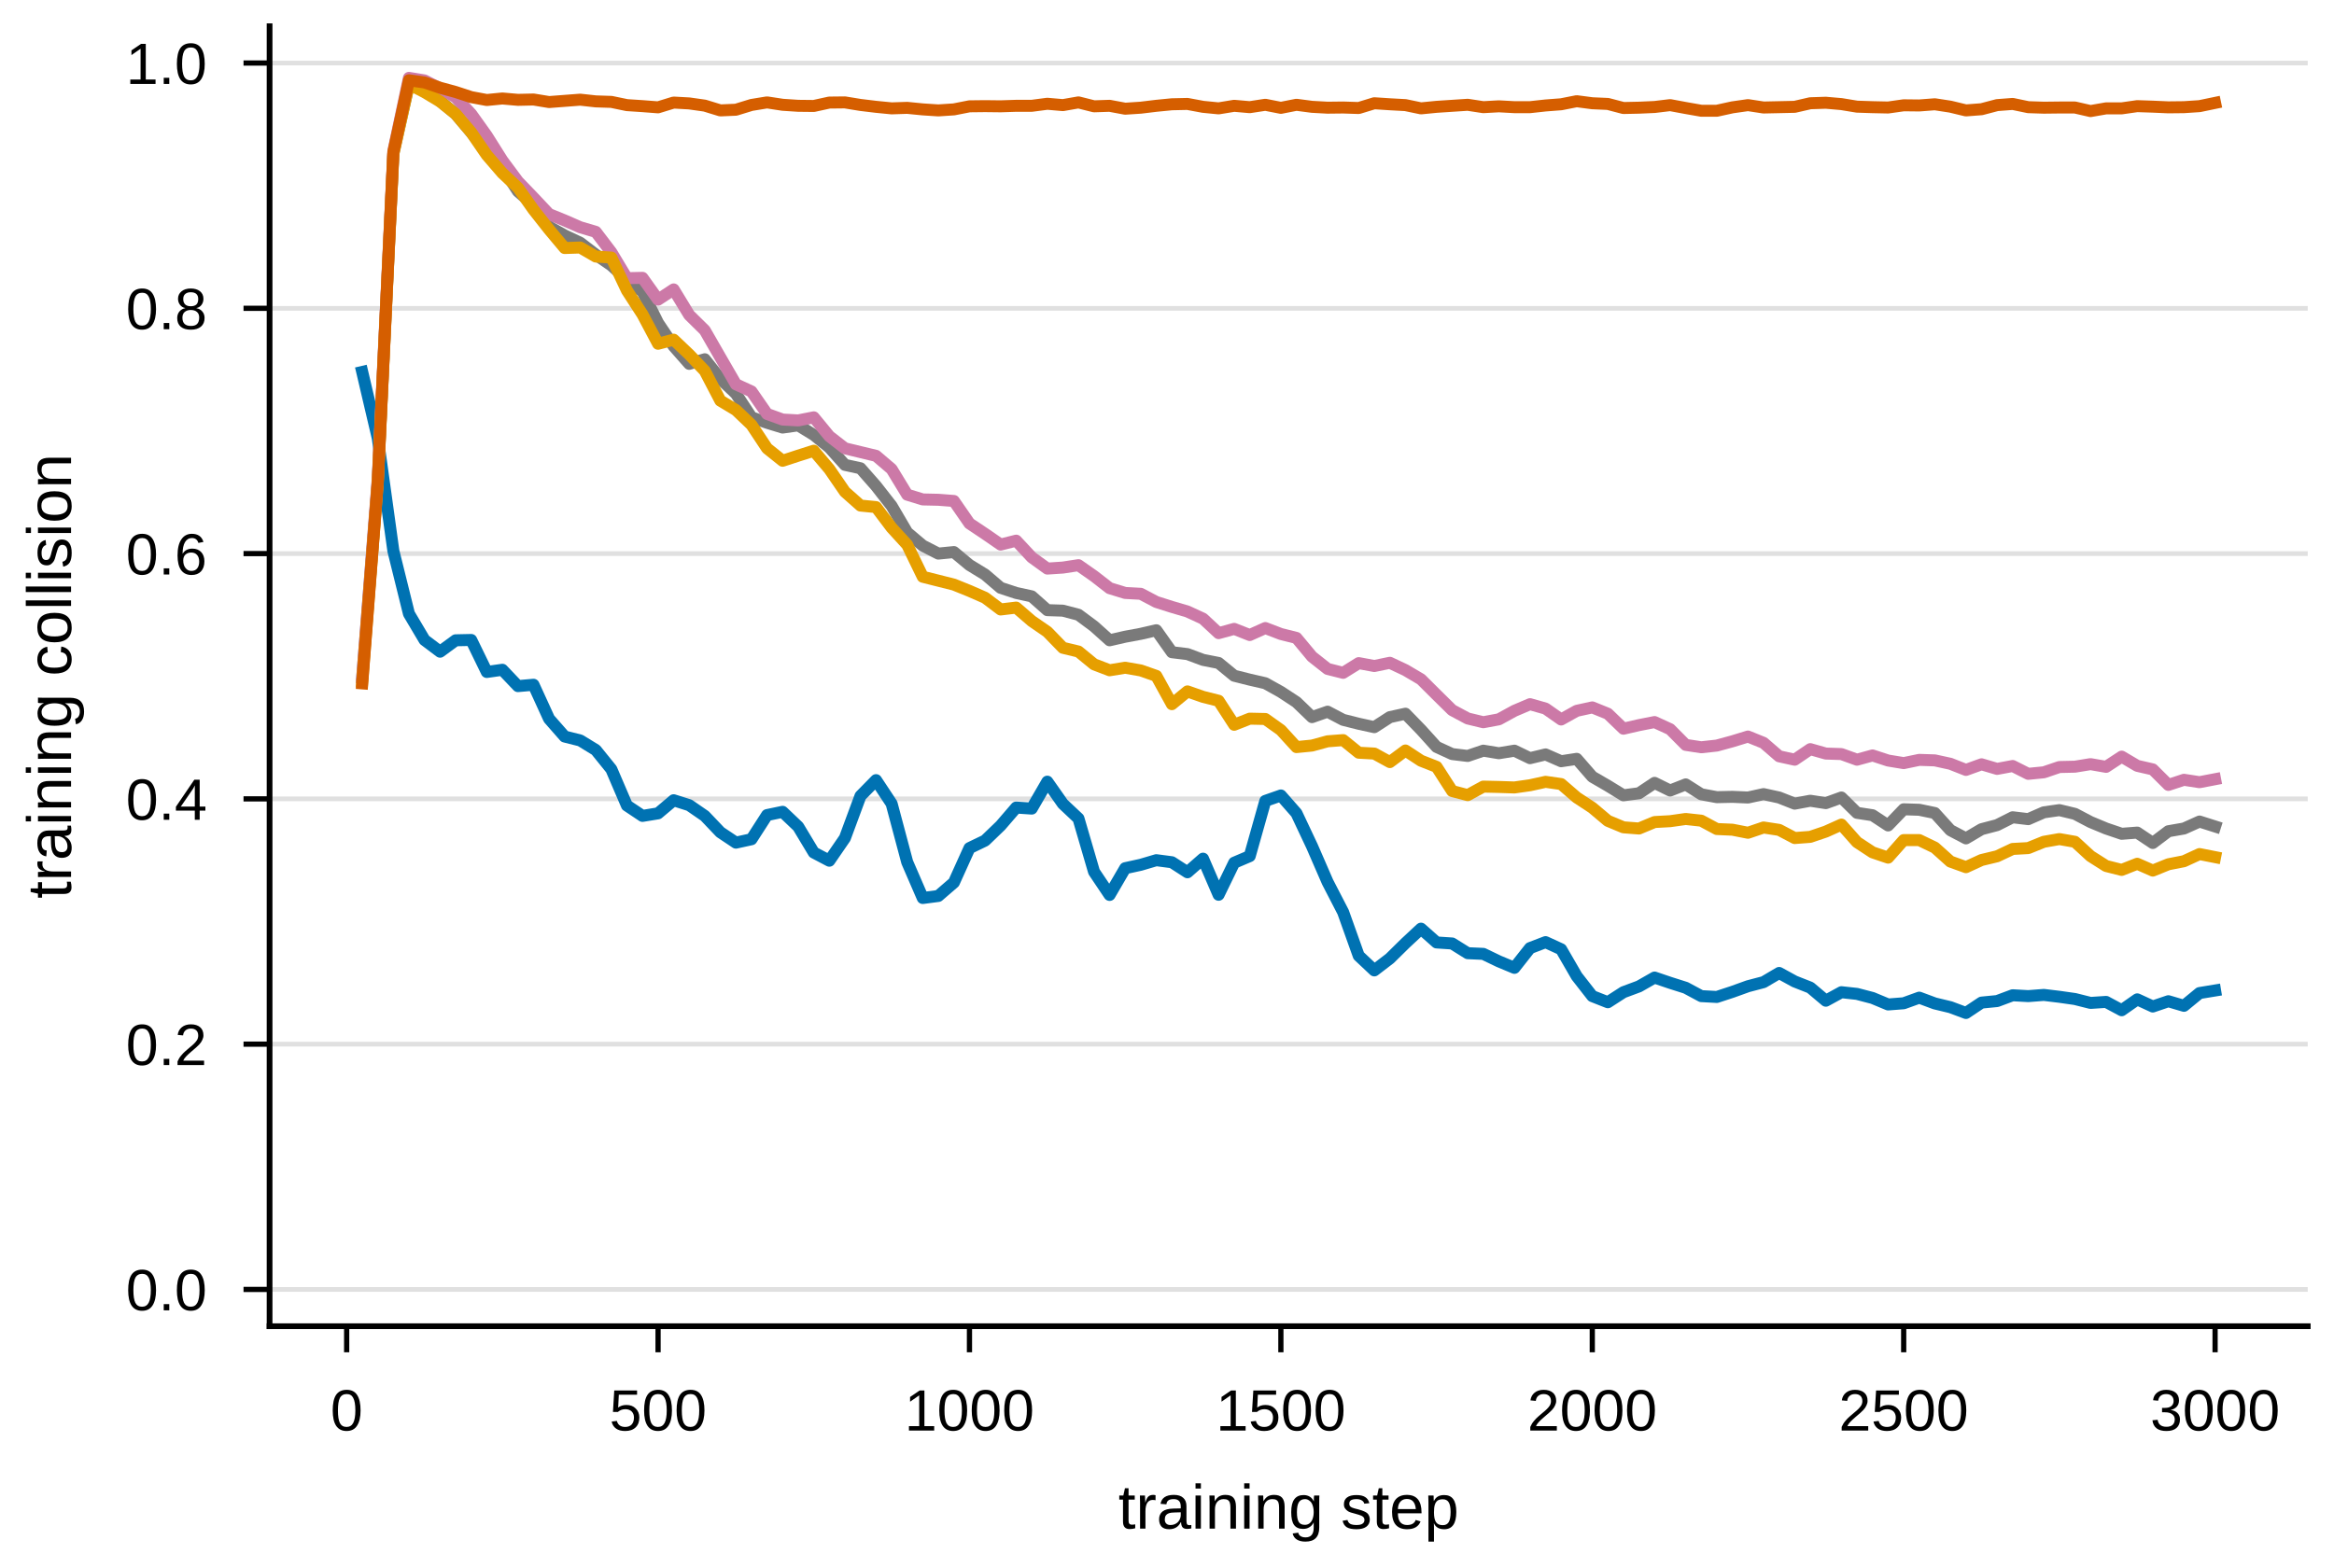
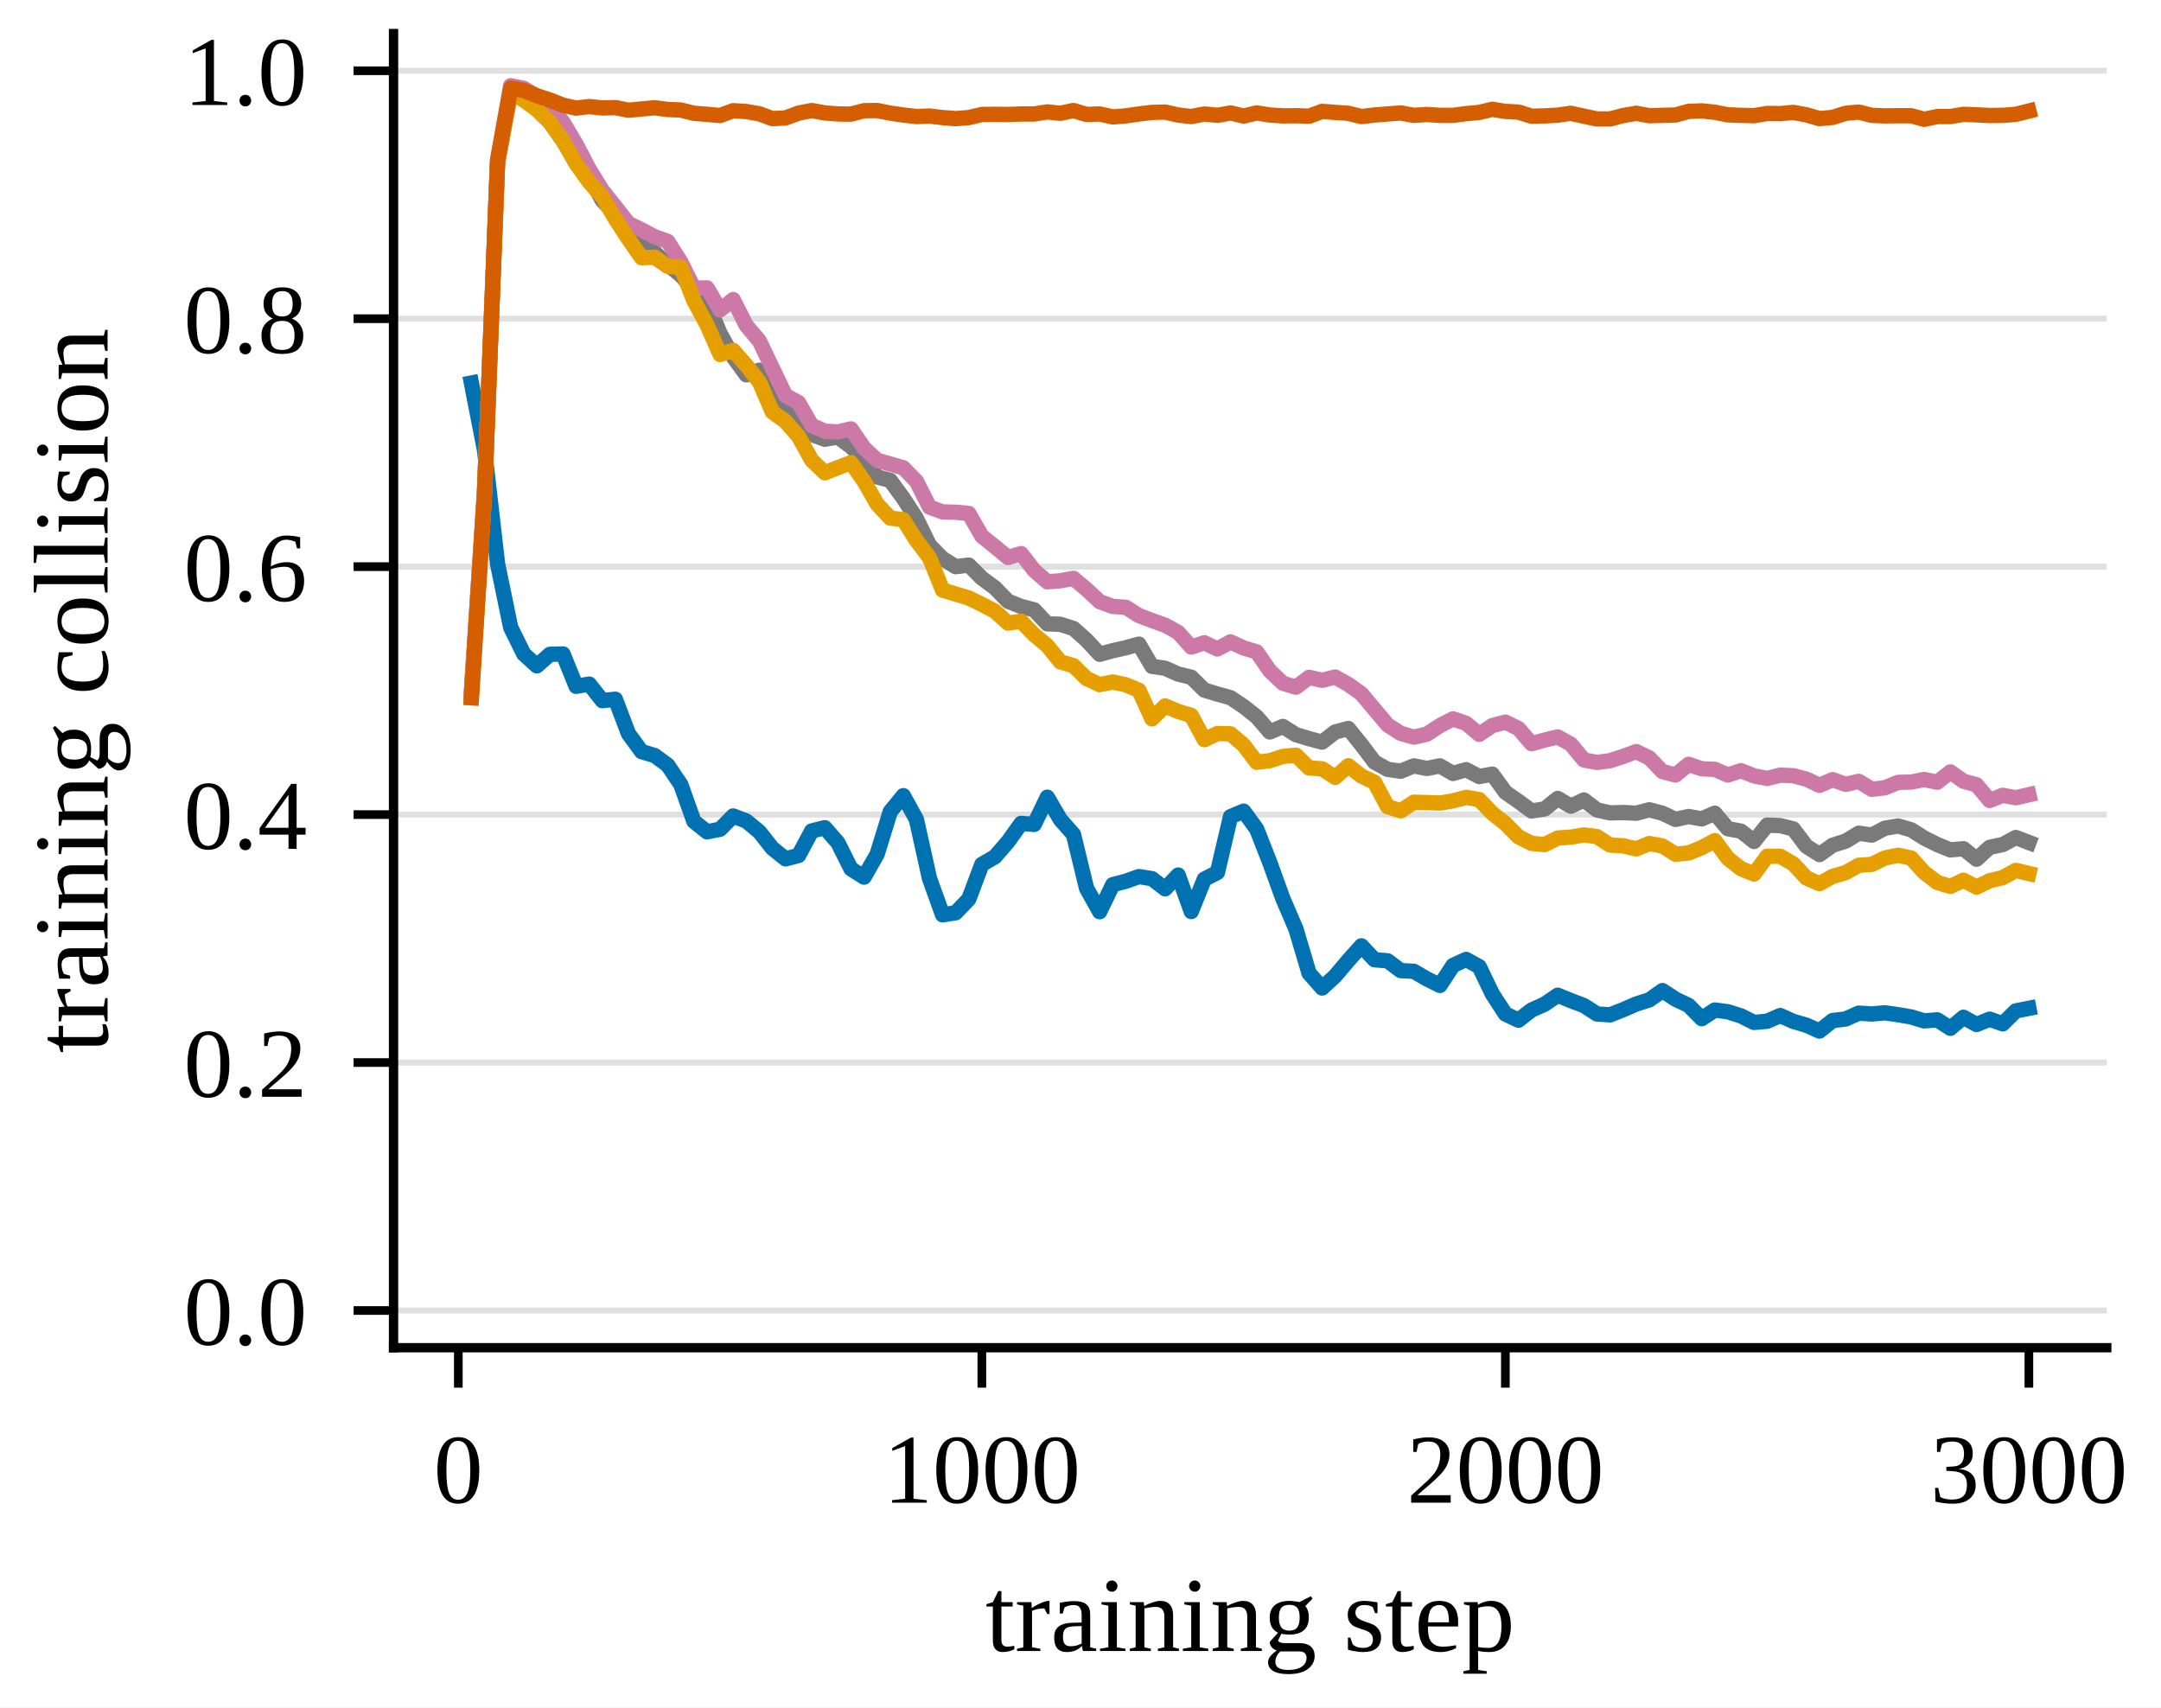
- <svg xmlns="http://www.w3.org/2000/svg" xmlns:xlink="http://www.w3.org/1999/xlink" width="223.901pt" height="150.459pt" viewBox="0 0 223.901 150.459" version="1.1">
+ <svg xmlns="http://www.w3.org/2000/svg" xmlns:xlink="http://www.w3.org/1999/xlink" width="162.271pt" height="128.226pt" viewBox="0 0 162.271 128.226" version="1.1">
  <defs>
    <style type="text/css">*{stroke-linejoin: round; stroke-linecap: butt}</style>
  </defs>
  <g id="figure_1">
    <g id="patch_1">
-       <path d="M 0 150.459  L 223.901 150.459  L 223.901 0  L 0 0  z " style="fill: #ffffff" />
+       <path d="M 0 128.226  L 162.271 128.226  L 162.271 -0  L 0 -0  z " style="fill: #ffffff" />
    </g>
    <g id="axes_1">
      <g id="patch_2">
-         <path d="M 25.861 127.26  L 221.381 127.26  L 221.381 2.52  L 25.861 2.52  z " style="fill: #ffffff" />
+         <path d="M 29.551 101.203  L 158.199 101.203  L 158.199 2.52  L 29.551 2.52  z " style="fill: #ffffff" />
      </g>
      <g id="matplotlib.axis_1">
        <g id="xtick_1">
          <g id="line2d_1">
            <defs>
-               <path id="m7e1d91d2c0" d="M 0 0  L 0 2.5  " style="stroke: #000000; stroke-width: 0.5" />
+               <path id="mfbdf72f98e" d="M 0 0  L 0 3  " style="stroke: #000000; stroke-width: 0.65" />
            </defs>
            <g>
-               <use xlink:href="#m7e1d91d2c0" x="33.255" y="127.26" style="stroke: #000000; stroke-width: 0.5" />
+               <use xlink:href="#mfbdf72f98e" x="34.416" y="101.203" style="stroke: #000000; stroke-width: 0.65" />
            </g>
          </g>
          <g id="text_1">
-             <text style="font: 5.6px 'Arial', 'Helvetica', 'Liberation Sans', 'DejaVu Sans', sans-serif; text-anchor: middle" x="33.255" y="137.268" transform="rotate(-0 33.2551 137.2684)">0</text>
+             <text style="font: 7.4px 'Times New Roman', 'Times', 'Nimbus Roman', 'DejaVu Serif', serif; text-anchor: middle" x="34.416" y="112.842" transform="rotate(-0 34.41607 112.8416)">0</text>
          </g>
        </g>
        <g id="xtick_2">
          <g id="line2d_2">
            <g>
-               <use xlink:href="#m7e1d91d2c0" x="63.128" y="127.26" style="stroke: #000000; stroke-width: 0.5" />
+               <use xlink:href="#mfbdf72f98e" x="73.728" y="101.203" style="stroke: #000000; stroke-width: 0.65" />
            </g>
          </g>
          <g id="text_2">
-             <text style="font: 5.6px 'Arial', 'Helvetica', 'Liberation Sans', 'DejaVu Sans', sans-serif; text-anchor: middle" x="63.128" y="137.268" transform="rotate(-0 63.12824 137.2684)">500</text>
+             <text style="font: 7.4px 'Times New Roman', 'Times', 'Nimbus Roman', 'DejaVu Serif', serif; text-anchor: middle" x="73.728" y="112.842" transform="rotate(-0 73.72778 112.8416)">1000</text>
          </g>
        </g>
        <g id="xtick_3">
          <g id="line2d_3">
            <g>
-               <use xlink:href="#m7e1d91d2c0" x="93.001" y="127.26" style="stroke: #000000; stroke-width: 0.5" />
+               <use xlink:href="#mfbdf72f98e" x="113.039" y="101.203" style="stroke: #000000; stroke-width: 0.65" />
            </g>
          </g>
          <g id="text_3">
-             <text style="font: 5.6px 'Arial', 'Helvetica', 'Liberation Sans', 'DejaVu Sans', sans-serif; text-anchor: middle" x="93.001" y="137.268" transform="rotate(-0 93.00138 137.2684)">1000</text>
+             <text style="font: 7.4px 'Times New Roman', 'Times', 'Nimbus Roman', 'DejaVu Serif', serif; text-anchor: middle" x="113.039" y="112.842" transform="rotate(-0 113.0395 112.8416)">2000</text>
          </g>
        </g>
        <g id="xtick_4">
          <g id="line2d_4">
            <g>
-               <use xlink:href="#m7e1d91d2c0" x="122.875" y="127.26" style="stroke: #000000; stroke-width: 0.5" />
+               <use xlink:href="#mfbdf72f98e" x="152.351" y="101.203" style="stroke: #000000; stroke-width: 0.65" />
            </g>
          </g>
          <g id="text_4">
-             <text style="font: 5.6px 'Arial', 'Helvetica', 'Liberation Sans', 'DejaVu Sans', sans-serif; text-anchor: middle" x="122.875" y="137.268" transform="rotate(-0 122.8745 137.2684)">1500</text>
+             <text style="font: 7.4px 'Times New Roman', 'Times', 'Nimbus Roman', 'DejaVu Serif', serif; text-anchor: middle" x="152.351" y="112.842" transform="rotate(-0 152.3512 112.8416)">3000</text>
          </g>
        </g>
-         <g id="xtick_5">
-           <g id="line2d_5">
-             <g>
-               <use xlink:href="#m7e1d91d2c0" x="152.748" y="127.26" style="stroke: #000000; stroke-width: 0.5" />
-             </g>
-           </g>
-           <g id="text_5">
-             <text style="font: 5.6px 'Arial', 'Helvetica', 'Liberation Sans', 'DejaVu Sans', sans-serif; text-anchor: middle" x="152.748" y="137.268" transform="rotate(-0 152.7477 137.2684)">2000</text>
-           </g>
-         </g>
-         <g id="xtick_6">
-           <g id="line2d_6">
-             <g>
-               <use xlink:href="#m7e1d91d2c0" x="182.621" y="127.26" style="stroke: #000000; stroke-width: 0.5" />
-             </g>
-           </g>
-           <g id="text_6">
-             <text style="font: 5.6px 'Arial', 'Helvetica', 'Liberation Sans', 'DejaVu Sans', sans-serif; text-anchor: middle" x="182.621" y="137.268" transform="rotate(-0 182.6208 137.2684)">2500</text>
-           </g>
-         </g>
-         <g id="xtick_7">
-           <g id="line2d_7">
-             <g>
-               <use xlink:href="#m7e1d91d2c0" x="212.494" y="127.26" style="stroke: #000000; stroke-width: 0.5" />
-             </g>
-           </g>
-           <g id="text_7">
-             <text style="font: 5.6px 'Arial', 'Helvetica', 'Liberation Sans', 'DejaVu Sans', sans-serif; text-anchor: middle" x="212.494" y="137.268" transform="rotate(-0 212.4939 137.2684)">3000</text>
-           </g>
-         </g>
-         <g id="text_8">
-           <text style="font: 6px 'Arial', 'Helvetica', 'Liberation Sans', 'DejaVu Sans', sans-serif; text-anchor: middle" x="123.621" y="146.676" transform="rotate(-0 123.6213 146.6761)">training step</text>
+         <g id="text_5">
+           <text style="font: 8px 'Times New Roman', 'Times', 'Nimbus Roman', 'DejaVu Serif', serif; text-anchor: middle" x="93.875" y="123.979" transform="rotate(-0 93.87503 123.9795)">training step</text>
        </g>
      </g>
      <g id="matplotlib.axis_2">
        <g id="ytick_1">
-           <g id="line2d_8">
-             <path d="M 25.861 123.73  L 221.381 123.73  " clip-path="url(#pcb0e472a0a)" style="fill: none; stroke: #e0e0e0; stroke-width: 0.45; stroke-linecap: square" />
+           <g id="line2d_5">
+             <path d="M 29.551 98.41  L 158.199 98.41  " clip-path="url(#pb7c3b6955a)" style="fill: none; stroke: #e0e0e0; stroke-width: 0.45; stroke-linecap: square" />
          </g>
-           <g id="line2d_9">
+           <g id="line2d_6">
            <defs>
-               <path id="m3ab94162c9" d="M 0 0  L -2.5 0  " style="stroke: #000000; stroke-width: 0.5" />
+               <path id="meb67a5f9bc" d="M 0 0  L -3 0  " style="stroke: #000000; stroke-width: 0.65" />
            </defs>
            <g>
-               <use xlink:href="#m3ab94162c9" x="25.861" y="123.73" style="stroke: #000000; stroke-width: 0.5" />
+               <use xlink:href="#meb67a5f9bc" x="29.551" y="98.41" style="stroke: #000000; stroke-width: 0.65" />
+             </g>
+           </g>
+           <g id="text_6">
+             <text style="font: 7.4px 'Times New Roman', 'Times', 'Nimbus Roman', 'DejaVu Serif', serif; text-anchor: end" x="23.051" y="100.979" transform="rotate(-0 23.05125 100.9795)">0.0</text>
+           </g>
+         </g>
+         <g id="ytick_2">
+           <g id="line2d_7">
+             <path d="M 29.551 79.791  L 158.199 79.791  " clip-path="url(#pb7c3b6955a)" style="fill: none; stroke: #e0e0e0; stroke-width: 0.45; stroke-linecap: square" />
+           </g>
+           <g id="line2d_8">
+             <g>
+               <use xlink:href="#meb67a5f9bc" x="29.551" y="79.791" style="stroke: #000000; stroke-width: 0.65" />
+             </g>
+           </g>
+           <g id="text_7">
+             <text style="font: 7.4px 'Times New Roman', 'Times', 'Nimbus Roman', 'DejaVu Serif', serif; text-anchor: end" x="23.051" y="82.36" transform="rotate(-0 23.05125 82.35999)">0.2</text>
+           </g>
+         </g>
+         <g id="ytick_3">
+           <g id="line2d_9">
+             <path d="M 29.551 61.171  L 158.199 61.171  " clip-path="url(#pb7c3b6955a)" style="fill: none; stroke: #e0e0e0; stroke-width: 0.45; stroke-linecap: square" />
+           </g>
+           <g id="line2d_10">
+             <g>
+               <use xlink:href="#meb67a5f9bc" x="29.551" y="61.171" style="stroke: #000000; stroke-width: 0.65" />
+             </g>
+           </g>
+           <g id="text_8">
+             <text style="font: 7.4px 'Times New Roman', 'Times', 'Nimbus Roman', 'DejaVu Serif', serif; text-anchor: end" x="23.051" y="63.741" transform="rotate(-0 23.05125 63.74052)">0.4</text>
+           </g>
+         </g>
+         <g id="ytick_4">
+           <g id="line2d_11">
+             <path d="M 29.551 42.552  L 158.199 42.552  " clip-path="url(#pb7c3b6955a)" style="fill: none; stroke: #e0e0e0; stroke-width: 0.45; stroke-linecap: square" />
+           </g>
+           <g id="line2d_12">
+             <g>
+               <use xlink:href="#meb67a5f9bc" x="29.551" y="42.552" style="stroke: #000000; stroke-width: 0.65" />
            </g>
          </g>
          <g id="text_9">
-             <text style="font: 5.6px 'Arial', 'Helvetica', 'Liberation Sans', 'DejaVu Sans', sans-serif; text-anchor: end" x="19.861" y="125.734" transform="rotate(-0 19.8615 125.7338)">0.0</text>
+             <text style="font: 7.4px 'Times New Roman', 'Times', 'Nimbus Roman', 'DejaVu Serif', serif; text-anchor: end" x="23.051" y="45.121" transform="rotate(-0 23.05125 45.12105)">0.6</text>
          </g>
        </g>
-         <g id="ytick_2">
-           <g id="line2d_10">
-             <path d="M 25.861 100.194  L 221.381 100.194  " clip-path="url(#pcb0e472a0a)" style="fill: none; stroke: #e0e0e0; stroke-width: 0.45; stroke-linecap: square" />
+         <g id="ytick_5">
+           <g id="line2d_13">
+             <path d="M 29.551 23.932  L 158.199 23.932  " clip-path="url(#pb7c3b6955a)" style="fill: none; stroke: #e0e0e0; stroke-width: 0.45; stroke-linecap: square" />
          </g>
-           <g id="line2d_11">
+           <g id="line2d_14">
            <g>
-               <use xlink:href="#m3ab94162c9" x="25.861" y="100.194" style="stroke: #000000; stroke-width: 0.5" />
+               <use xlink:href="#meb67a5f9bc" x="29.551" y="23.932" style="stroke: #000000; stroke-width: 0.65" />
            </g>
          </g>
          <g id="text_10">
-             <text style="font: 5.6px 'Arial', 'Helvetica', 'Liberation Sans', 'DejaVu Sans', sans-serif; text-anchor: end" x="19.861" y="102.198" transform="rotate(-0 19.8615 102.198)">0.2</text>
+             <text style="font: 7.4px 'Times New Roman', 'Times', 'Nimbus Roman', 'DejaVu Serif', serif; text-anchor: end" x="23.051" y="26.502" transform="rotate(-0 23.05125 26.50158)">0.8</text>
          </g>
        </g>
-         <g id="ytick_3">
-           <g id="line2d_12">
-             <path d="M 25.861 76.658  L 221.381 76.658  " clip-path="url(#pcb0e472a0a)" style="fill: none; stroke: #e0e0e0; stroke-width: 0.45; stroke-linecap: square" />
+         <g id="ytick_6">
+           <g id="line2d_15">
+             <path d="M 29.551 5.313  L 158.199 5.313  " clip-path="url(#pb7c3b6955a)" style="fill: none; stroke: #e0e0e0; stroke-width: 0.45; stroke-linecap: square" />
          </g>
-           <g id="line2d_13">
+           <g id="line2d_16">
            <g>
-               <use xlink:href="#m3ab94162c9" x="25.861" y="76.658" style="stroke: #000000; stroke-width: 0.5" />
+               <use xlink:href="#meb67a5f9bc" x="29.551" y="5.313" style="stroke: #000000; stroke-width: 0.65" />
            </g>
          </g>
          <g id="text_11">
-             <text style="font: 5.6px 'Arial', 'Helvetica', 'Liberation Sans', 'DejaVu Sans', sans-serif; text-anchor: end" x="19.861" y="78.662" transform="rotate(-0 19.8615 78.66211)">0.4</text>
+             <text style="font: 7.4px 'Times New Roman', 'Times', 'Nimbus Roman', 'DejaVu Serif', serif; text-anchor: end" x="23.051" y="7.882" transform="rotate(-0 23.05125 7.882108)">1.0</text>
          </g>
        </g>
-         <g id="ytick_4">
-           <g id="line2d_14">
-             <path d="M 25.861 53.122  L 221.381 53.122  " clip-path="url(#pcb0e472a0a)" style="fill: none; stroke: #e0e0e0; stroke-width: 0.45; stroke-linecap: square" />
-           </g>
-           <g id="line2d_15">
-             <g>
-               <use xlink:href="#m3ab94162c9" x="25.861" y="53.122" style="stroke: #000000; stroke-width: 0.5" />
-             </g>
-           </g>
-           <g id="text_12">
-             <text style="font: 5.6px 'Arial', 'Helvetica', 'Liberation Sans', 'DejaVu Sans', sans-serif; text-anchor: end" x="19.861" y="55.126" transform="rotate(-0 19.8615 55.12626)">0.6</text>
-           </g>
-         </g>
-         <g id="ytick_5">
-           <g id="line2d_16">
-             <path d="M 25.861 29.586  L 221.381 29.586  " clip-path="url(#pcb0e472a0a)" style="fill: none; stroke: #e0e0e0; stroke-width: 0.45; stroke-linecap: square" />
-           </g>
-           <g id="line2d_17">
-             <g>
-               <use xlink:href="#m3ab94162c9" x="25.861" y="29.586" style="stroke: #000000; stroke-width: 0.5" />
-             </g>
-           </g>
-           <g id="text_13">
-             <text style="font: 5.6px 'Arial', 'Helvetica', 'Liberation Sans', 'DejaVu Sans', sans-serif; text-anchor: end" x="19.861" y="31.59" transform="rotate(-0 19.8615 31.59041)">0.8</text>
-           </g>
-         </g>
-         <g id="ytick_6">
-           <g id="line2d_18">
-             <path d="M 25.861 6.05  L 221.381 6.05  " clip-path="url(#pcb0e472a0a)" style="fill: none; stroke: #e0e0e0; stroke-width: 0.45; stroke-linecap: square" />
-           </g>
-           <g id="line2d_19">
-             <g>
-               <use xlink:href="#m3ab94162c9" x="25.861" y="6.05" style="stroke: #000000; stroke-width: 0.5" />
-             </g>
-           </g>
-           <g id="text_14">
-             <text style="font: 5.6px 'Arial', 'Helvetica', 'Liberation Sans', 'DejaVu Sans', sans-serif; text-anchor: end" x="19.861" y="8.055" transform="rotate(-0 19.8615 8.054565)">1.0</text>
-           </g>
-         </g>
-         <g id="text_15">
-           <text style="font: 6px 'Arial', 'Helvetica', 'Liberation Sans', 'DejaVu Sans', sans-serif; text-anchor: middle" x="6.815" y="64.89" transform="rotate(-90 6.814688 64.89)">training collision</text>
+         <g id="text_12">
+           <text style="font: 8px 'Times New Roman', 'Times', 'Nimbus Roman', 'DejaVu Serif', serif; text-anchor: middle" x="8.075" y="51.862" transform="rotate(-90 8.075 51.8616)">training collision</text>
        </g>
      </g>
+       <g id="line2d_17">
+         <path d="M 35.399 28.762  L 36.382 33.798  L 37.364 42.345  L 38.347 47.116  L 39.33 49.107  L 40.313 50  L 41.296 49.133  L 42.278 49.107  L 43.261 51.538  L 44.244 51.37  L 45.227 52.612  L 46.21 52.508  L 47.192 55.094  L 48.175 56.439  L 49.158 56.736  L 50.141 57.46  L 51.124 58.921  L 52.106 61.676  L 53.089 62.464  L 54.072 62.27  L 55.055 61.275  L 56.038 61.65  L 57.02 62.464  L 58.003 63.706  L 58.986 64.494  L 59.969 64.236  L 60.951 62.4  L 61.934 62.154  L 62.917 63.279  L 63.9 65.244  L 64.883 65.865  L 65.865 64.145  L 66.848 60.952  L 67.831 59.749  L 68.814 61.533  L 69.797 65.968  L 70.779 68.697  L 71.762 68.542  L 72.745 67.52  L 73.728 64.908  L 74.711 64.339  L 75.693 63.201  L 76.676 61.831  L 77.659 61.908  L 78.642 59.865  L 79.625 61.546  L 80.607 62.658  L 81.59 66.705  L 82.573 68.464  L 83.556 66.434  L 84.538 66.175  L 85.521 65.826  L 86.504 65.981  L 87.487 66.744  L 88.47 65.71  L 89.452 68.451  L 90.435 66.02  L 91.418 65.516  L 92.401 61.326  L 93.384 60.913  L 94.366 62.257  L 95.349 64.766  L 96.332 67.481  L 97.315 69.77  L 98.298 73.08  L 99.28 74.192  L 100.263 73.287  L 101.246 72.123  L 102.229 71.024  L 103.212 72.071  L 104.194 72.149  L 105.177 72.886  L 106.16 72.938  L 107.143 73.507  L 108.126 73.998  L 109.108 72.498  L 110.091 72.046  L 111.074 72.589  L 112.057 74.632  L 113.039 76.144  L 114.022 76.61  L 115.005 75.847  L 115.988 75.407  L 116.971 74.735  L 117.953 75.136  L 118.936 75.511  L 119.919 76.144  L 120.902 76.209  L 121.885 75.821  L 122.867 75.395  L 123.85 75.084  L 124.833 74.386  L 125.816 75.032  L 126.799 75.498  L 127.781 76.494  L 128.764 75.847  L 129.747 75.976  L 130.73 76.287  L 131.713 76.778  L 132.695 76.688  L 133.678 76.261  L 134.661 76.7  L 135.644 76.985  L 136.627 77.425  L 137.609 76.636  L 138.592 76.519  L 139.575 76.08  L 140.558 76.144  L 141.54 76.054  L 142.523 76.196  L 143.506 76.364  L 144.489 76.662  L 145.472 76.584  L 146.454 77.218  L 147.437 76.39  L 148.42 76.933  L 149.403 76.532  L 150.386 76.882  L 151.368 75.912  L 152.351 75.718  " clip-path="url(#pb7c3b6955a)" style="fill: none; stroke: #0072b2; stroke-width: 1.15; stroke-linecap: square" />
+       </g>
+       <g id="line2d_18">
+         <path d="M 35.399 51.959  L 36.382 36.966  L 37.364 12.179  L 38.347 6.929  L 39.33 7.291  L 40.313 8.196  L 41.296 9.179  L 42.278 10.576  L 43.261 11.985  L 44.244 13.239  L 45.227 15.049  L 46.21 16.084  L 47.192 17.739  L 48.175 18.398  L 49.158 18.954  L 50.141 19.859  L 51.124 20.674  L 52.106 21.747  L 53.089 22.665  L 54.072 25.044  L 55.055 26.803  L 56.038 28.148  L 57.02 27.799  L 58.003 29.285  L 58.986 30.41  L 59.969 32.208  L 60.951 32.621  L 61.934 32.984  L 62.917 32.815  L 63.9 33.54  L 64.883 34.496  L 65.865 35.815  L 66.848 36.074  L 67.831 37.419  L 68.814 38.931  L 69.797 40.949  L 70.779 41.944  L 71.762 42.552  L 72.745 42.435  L 73.728 43.418  L 74.711 44.142  L 75.693 45.151  L 76.676 45.539  L 77.659 45.797  L 78.642 46.845  L 79.625 46.883  L 80.607 47.194  L 81.59 48.073  L 82.573 49.133  L 83.556 48.862  L 84.538 48.642  L 85.521 48.37  L 86.504 50.038  L 87.487 50.181  L 88.47 50.62  L 89.452 50.853  L 90.435 51.823  L 91.418 52.12  L 92.401 52.392  L 93.384 53.051  L 94.366 53.827  L 95.349 54.965  L 96.332 54.551  L 97.315 55.172  L 98.298 55.469  L 99.28 55.728  L 100.263 54.965  L 101.246 54.706  L 102.229 55.922  L 103.212 57.228  L 104.194 57.771  L 105.177 57.913  L 106.16 57.512  L 107.143 57.706  L 108.126 57.512  L 109.108 58.081  L 110.091 57.797  L 111.074 58.314  L 112.057 58.133  L 113.039 59.49  L 114.022 60.176  L 115.005 60.9  L 115.988 60.745  L 116.971 59.956  L 117.953 60.538  L 118.936 60.072  L 119.919 60.822  L 120.902 61.042  L 121.885 61.016  L 122.867 61.068  L 123.85 60.809  L 124.833 61.068  L 125.816 61.533  L 126.799 61.314  L 127.781 61.495  L 128.764 61.068  L 129.747 62.232  L 130.73 62.413  L 131.713 63.188  L 132.695 61.96  L 133.678 61.999  L 134.661 62.245  L 135.644 63.55  L 136.627 64.171  L 137.609 63.473  L 138.592 63.163  L 139.575 62.568  L 140.558 62.71  L 141.54 62.193  L 142.523 62.025  L 143.506 62.309  L 144.489 62.93  L 145.472 63.421  L 146.454 63.822  L 147.437 63.732  L 148.42 64.52  L 149.403 63.628  L 150.386 63.421  L 151.368 62.891  L 152.351 63.266  " clip-path="url(#pb7c3b6955a)" style="fill: none; stroke: #7a7a7a; stroke-width: 1.15; stroke-linecap: square" />
+       </g>
+       <g id="line2d_19">
+         <path d="M 35.399 51.92  L 36.382 36.811  L 37.364 11.985  L 38.347 6.438  L 39.33 6.632  L 40.313 7.24  L 41.296 7.912  L 42.278 9.179  L 43.261 10.834  L 44.244 12.709  L 45.227 14.299  L 46.21 15.528  L 47.192 16.782  L 48.175 17.26  L 49.158 17.778  L 50.141 18.127  L 51.124 19.678  L 52.106 21.644  L 53.089 21.618  L 54.072 23.273  L 55.055 22.497  L 56.038 24.437  L 57.02 25.6  L 58.003 27.656  L 58.986 29.699  L 59.969 30.242  L 60.951 31.949  L 61.934 32.376  L 62.917 32.44  L 63.9 32.208  L 64.883 33.643  L 65.865 34.561  L 66.848 34.845  L 67.831 35.13  L 68.814 36.138  L 69.797 38.078  L 70.779 38.44  L 71.762 38.466  L 72.745 38.556  L 73.728 40.263  L 74.711 41.052  L 75.693 41.867  L 76.676 41.569  L 77.659 42.836  L 78.642 43.69  L 79.625 43.612  L 80.607 43.431  L 81.59 44.259  L 82.573 45.177  L 83.556 45.539  L 84.538 45.603  L 85.521 46.224  L 86.504 46.599  L 87.487 46.948  L 88.47 47.491  L 89.452 48.59  L 90.435 48.267  L 91.418 48.732  L 92.401 48.202  L 93.384 48.655  L 94.366 48.952  L 95.349 50.375  L 96.332 51.306  L 97.315 51.603  L 98.298 50.866  L 99.28 51.086  L 100.263 50.84  L 101.246 51.396  L 102.229 52.094  L 103.212 53.271  L 104.194 54.435  L 105.177 55.068  L 106.16 55.353  L 107.143 55.133  L 108.126 54.486  L 109.108 53.982  L 110.091 54.318  L 111.074 55.146  L 112.057 54.486  L 113.039 54.228  L 114.022 54.706  L 115.005 55.844  L 115.988 55.573  L 116.971 55.34  L 117.953 55.883  L 118.936 57.072  L 119.919 57.253  L 120.902 57.124  L 121.885 56.801  L 122.867 56.439  L 123.85 56.917  L 124.833 57.939  L 125.816 58.197  L 126.799 57.396  L 127.781 57.732  L 128.764 57.771  L 129.747 58.197  L 130.73 57.874  L 131.713 58.262  L 132.695 58.456  L 133.678 58.21  L 134.661 58.249  L 135.644 58.508  L 136.627 58.973  L 137.609 58.547  L 138.592 58.896  L 139.575 58.676  L 140.558 59.271  L 141.54 59.154  L 142.523 58.753  L 143.506 58.728  L 144.489 58.534  L 145.472 58.74  L 146.454 57.965  L 147.437 58.663  L 148.42 58.934  L 149.403 60.111  L 150.386 59.723  L 151.368 59.904  L 152.351 59.678  " clip-path="url(#pb7c3b6955a)" style="fill: none; stroke: #cc79a7; stroke-width: 1.15; stroke-linecap: square" />
+       </g>
      <g id="line2d_20">
-         <path d="M 34.749 35.691  L 36.242 42.057  L 37.736 52.861  L 39.23 58.892  L 40.723 61.409  L 42.217 62.536  L 43.711 61.441  L 45.204 61.409  L 46.698 64.481  L 48.192 64.269  L 49.685 65.838  L 51.179 65.707  L 52.673 68.976  L 54.166 70.676  L 55.66 71.052  L 57.154 71.967  L 58.647 73.814  L 60.141 77.295  L 61.635 78.292  L 63.128 78.047  L 64.622 76.789  L 66.116 77.263  L 67.609 78.292  L 69.103 79.861  L 70.597 80.858  L 72.09 80.532  L 73.584 78.211  L 75.077 77.9  L 76.571 79.322  L 78.065 81.806  L 79.558 82.591  L 81.052 80.417  L 82.546 76.38  L 84.039 74.86  L 85.533 77.116  L 87.027 82.722  L 88.52 86.17  L 90.014 85.974  L 91.508 84.683  L 93.001 81.381  L 94.495 80.662  L 95.989 79.224  L 97.482 77.491  L 98.976 77.59  L 100.47 75.007  L 101.963 77.132  L 103.457 78.538  L 104.951 83.653  L 106.444 85.876  L 107.938 83.31  L 109.432 82.983  L 110.925 82.542  L 112.419 82.738  L 113.913 83.702  L 115.406 82.395  L 116.9 85.86  L 118.394 82.787  L 119.887 82.15  L 121.381 76.854  L 122.875 76.331  L 124.368 78.031  L 125.862 81.202  L 127.355 84.634  L 128.849 87.527  L 130.343 91.711  L 131.836 93.117  L 133.33 91.973  L 134.824 90.502  L 136.317 89.112  L 137.811 90.436  L 139.305 90.534  L 140.798 91.466  L 142.292 91.531  L 143.786 92.25  L 145.279 92.872  L 146.773 90.976  L 148.267 90.404  L 149.76 91.09  L 151.254 93.672  L 152.748 95.585  L 154.241 96.173  L 155.735 95.209  L 157.229 94.653  L 158.722 93.803  L 160.216 94.31  L 161.71 94.784  L 163.203 95.585  L 164.697 95.666  L 166.191 95.176  L 167.684 94.637  L 169.178 94.244  L 170.672 93.362  L 172.165 94.179  L 173.659 94.767  L 175.153 96.026  L 176.646 95.209  L 178.14 95.372  L 179.633 95.764  L 181.127 96.386  L 182.621 96.271  L 184.114 95.732  L 185.608 96.287  L 187.102 96.647  L 188.595 97.203  L 190.089 96.206  L 191.583 96.059  L 193.076 95.503  L 194.57 95.585  L 196.064 95.47  L 197.557 95.65  L 199.051 95.863  L 200.545 96.238  L 202.038 96.14  L 203.532 96.941  L 205.026 95.895  L 206.519 96.582  L 208.013 96.075  L 209.507 96.516  L 211 95.29  L 212.494 95.045  " clip-path="url(#pcb0e472a0a)" style="fill: none; stroke: #0072b2; stroke-width: 1.15; stroke-linecap: square" />
+         <path d="M 35.399 52.288  L 36.382 37.134  L 37.364 12.218  L 38.347 6.916  L 39.33 7.524  L 40.313 8.235  L 41.296 9.179  L 42.278 10.576  L 43.261 12.295  L 44.244 13.666  L 45.227 14.778  L 46.21 16.446  L 47.192 17.946  L 48.175 19.355  L 49.158 19.316  L 50.141 20.002  L 51.124 20.079  L 52.106 22.575  L 53.089 24.398  L 54.072 26.622  L 55.055 26.312  L 56.038 27.436  L 57.02 28.678  L 58.003 30.941  L 58.986 31.652  L 59.969 32.777  L 60.951 34.561  L 61.934 35.505  L 62.917 35.117  L 63.9 34.742  L 64.883 36.138  L 65.865 37.858  L 66.848 38.906  L 67.831 39.022  L 68.814 40.586  L 69.797 41.879  L 70.779 44.31  L 71.762 44.608  L 72.745 44.905  L 73.728 45.384  L 74.711 45.901  L 75.693 46.793  L 76.676 46.651  L 77.659 47.672  L 78.642 48.487  L 79.625 49.702  L 80.607 49.987  L 81.59 50.956  L 82.573 51.409  L 83.556 51.215  L 84.538 51.422  L 85.521 51.836  L 86.504 53.982  L 87.487 53.012  L 88.47 53.426  L 89.452 53.724  L 90.435 55.547  L 91.418 55.081  L 92.401 55.107  L 93.384 55.948  L 94.366 57.241  L 95.349 57.124  L 96.332 56.801  L 97.315 56.71  L 98.298 57.667  L 99.28 57.732  L 100.263 58.378  L 101.246 57.499  L 102.229 58.275  L 103.212 58.74  L 104.194 60.577  L 105.177 60.887  L 106.16 60.24  L 107.143 60.266  L 108.126 60.305  L 109.108 60.137  L 110.091 59.878  L 111.074 60.046  L 112.057 61.068  L 113.039 61.844  L 114.022 62.839  L 115.005 63.331  L 115.988 63.421  L 116.971 62.93  L 117.953 62.865  L 118.936 62.697  L 119.919 62.826  L 120.902 63.46  L 121.885 63.512  L 122.867 63.744  L 123.85 63.344  L 124.833 63.525  L 125.816 64.145  L 126.799 64.055  L 127.781 63.654  L 128.764 63.124  L 129.747 64.456  L 130.73 65.231  L 131.713 65.632  L 132.695 64.3  L 133.678 64.3  L 134.661 64.869  L 135.644 65.93  L 136.627 66.356  L 137.609 65.813  L 138.592 65.529  L 139.575 64.973  L 140.558 64.908  L 141.54 64.43  L 142.523 64.223  L 143.506 64.43  L 144.489 65.516  L 145.472 66.266  L 146.454 66.563  L 147.437 66.098  L 148.42 66.615  L 149.403 66.137  L 150.386 65.904  L 151.368 65.361  L 152.351 65.593  " clip-path="url(#pb7c3b6955a)" style="fill: none; stroke: #e69f00; stroke-width: 1.15; stroke-linecap: square" />
      </g>
      <g id="line2d_21">
-         <path d="M 34.749 65.013  L 36.242 46.061  L 37.736 14.729  L 39.23 8.093  L 40.723 8.551  L 42.217 9.695  L 43.711 10.937  L 45.204 12.703  L 46.698 14.484  L 48.192 16.069  L 49.685 18.358  L 51.179 19.665  L 52.673 21.757  L 54.166 22.591  L 55.66 23.294  L 57.154 24.438  L 58.647 25.467  L 60.141 26.824  L 61.635 27.984  L 63.128 30.992  L 64.622 33.215  L 66.116 34.914  L 67.609 34.473  L 69.103 36.353  L 70.597 37.775  L 72.09 40.047  L 73.584 40.57  L 75.077 41.027  L 76.571 40.815  L 78.065 41.73  L 79.558 42.94  L 81.052 44.607  L 82.546 44.934  L 84.039 46.633  L 85.533 48.546  L 87.027 51.095  L 88.52 52.354  L 90.014 53.122  L 91.508 52.975  L 93.001 54.217  L 94.495 55.132  L 95.989 56.407  L 97.482 56.898  L 98.976 57.225  L 100.47 58.548  L 101.963 58.597  L 103.457 58.99  L 104.951 60.101  L 106.444 61.441  L 107.938 61.098  L 109.432 60.82  L 110.925 60.477  L 112.419 62.585  L 113.913 62.765  L 115.406 63.321  L 116.9 63.615  L 118.394 64.841  L 119.887 65.217  L 121.381 65.56  L 122.875 66.394  L 124.368 67.374  L 125.862 68.813  L 127.355 68.29  L 128.849 69.074  L 130.343 69.45  L 131.836 69.777  L 133.33 68.813  L 134.824 68.486  L 136.317 70.022  L 137.811 71.673  L 139.305 72.359  L 140.798 72.539  L 142.292 72.032  L 143.786 72.278  L 145.279 72.032  L 146.773 72.752  L 148.267 72.392  L 149.76 73.046  L 151.254 72.817  L 152.748 74.533  L 154.241 75.399  L 155.735 76.315  L 157.229 76.119  L 158.722 75.122  L 160.216 75.857  L 161.71 75.269  L 163.203 76.217  L 164.697 76.494  L 166.191 76.462  L 167.684 76.527  L 169.178 76.2  L 170.672 76.527  L 172.165 77.116  L 173.659 76.838  L 175.153 77.067  L 176.646 76.527  L 178.14 77.998  L 179.633 78.227  L 181.127 79.208  L 182.621 77.655  L 184.114 77.704  L 185.608 78.015  L 187.102 79.665  L 188.595 80.45  L 190.089 79.567  L 191.583 79.175  L 193.076 78.423  L 194.57 78.603  L 196.064 77.949  L 197.557 77.737  L 199.051 78.096  L 200.545 78.881  L 202.038 79.502  L 203.532 80.009  L 205.026 79.894  L 206.519 80.891  L 208.013 79.763  L 209.507 79.502  L 211 78.832  L 212.494 79.306  " clip-path="url(#pcb0e472a0a)" style="fill: none; stroke: #7a7a7a; stroke-width: 1.15; stroke-linecap: square" />
-       </g>
-       <g id="line2d_22">
-         <path d="M 34.749 64.964  L 36.242 45.865  L 37.736 14.484  L 39.23 7.472  L 40.723 7.717  L 42.217 8.486  L 43.711 9.336  L 45.204 10.937  L 46.698 13.029  L 48.192 15.399  L 49.685 17.41  L 51.179 18.962  L 52.673 20.548  L 54.166 21.153  L 55.66 21.806  L 57.154 22.248  L 58.647 24.209  L 60.141 26.693  L 61.635 26.661  L 63.128 28.753  L 64.622 27.772  L 66.116 30.224  L 67.609 31.695  L 69.103 34.293  L 70.597 36.876  L 72.09 37.562  L 73.584 39.72  L 75.077 40.259  L 76.571 40.341  L 78.065 40.047  L 79.558 41.861  L 81.052 43.021  L 82.546 43.381  L 84.039 43.74  L 85.533 45.015  L 87.027 47.467  L 88.52 47.925  L 90.014 47.957  L 91.508 48.072  L 93.001 50.229  L 94.495 51.226  L 95.989 52.256  L 97.482 51.88  L 98.976 53.482  L 100.47 54.56  L 101.963 54.462  L 103.457 54.233  L 104.951 55.28  L 106.444 56.44  L 107.938 56.898  L 109.432 56.979  L 110.925 57.764  L 112.419 58.238  L 113.913 58.679  L 115.406 59.366  L 116.9 60.755  L 118.394 60.346  L 119.887 60.935  L 121.381 60.265  L 122.875 60.837  L 124.368 61.213  L 125.862 63.01  L 127.355 64.187  L 128.849 64.563  L 130.343 63.631  L 131.836 63.909  L 133.33 63.599  L 134.824 64.302  L 136.317 65.184  L 137.811 66.672  L 139.305 68.143  L 140.798 68.943  L 142.292 69.303  L 143.786 69.025  L 145.279 68.208  L 146.773 67.57  L 148.267 67.995  L 149.76 69.041  L 151.254 68.208  L 152.748 67.881  L 154.241 68.486  L 155.735 69.924  L 157.229 69.581  L 158.722 69.287  L 160.216 69.973  L 161.71 71.477  L 163.203 71.706  L 164.697 71.542  L 166.191 71.134  L 167.684 70.676  L 169.178 71.281  L 170.672 72.572  L 172.165 72.899  L 173.659 71.885  L 175.153 72.31  L 176.646 72.359  L 178.14 72.899  L 179.633 72.49  L 181.127 72.98  L 182.621 73.226  L 184.114 72.915  L 185.608 72.964  L 187.102 73.291  L 188.595 73.879  L 190.089 73.34  L 191.583 73.781  L 193.076 73.503  L 194.57 74.255  L 196.064 74.108  L 197.557 73.602  L 199.051 73.569  L 200.545 73.324  L 202.038 73.585  L 203.532 72.605  L 205.026 73.487  L 206.519 73.83  L 208.013 75.318  L 209.507 74.827  L 211 75.056  L 212.494 74.77  " clip-path="url(#pcb0e472a0a)" style="fill: none; stroke: #cc79a7; stroke-width: 1.15; stroke-linecap: square" />
-       </g>
-       <g id="line2d_23">
-         <path d="M 34.749 65.429  L 36.242 46.274  L 37.736 14.778  L 39.23 8.077  L 40.723 8.845  L 42.217 9.744  L 43.711 10.937  L 45.204 12.703  L 46.698 14.876  L 48.192 16.609  L 49.685 18.014  L 51.179 20.123  L 52.673 22.019  L 54.166 23.8  L 55.66 23.751  L 57.154 24.618  L 58.647 24.716  L 60.141 27.87  L 61.635 30.175  L 63.128 32.986  L 64.622 32.594  L 66.116 34.016  L 67.609 35.585  L 69.103 38.445  L 70.597 39.344  L 72.09 40.766  L 73.584 43.021  L 75.077 44.214  L 76.571 43.724  L 78.065 43.25  L 79.558 45.015  L 81.052 47.189  L 82.546 48.513  L 84.039 48.66  L 85.533 50.638  L 87.027 52.272  L 88.52 55.345  L 90.014 55.721  L 91.508 56.097  L 93.001 56.701  L 94.495 57.355  L 95.989 58.483  L 97.482 58.303  L 98.976 59.594  L 100.47 60.624  L 101.963 62.16  L 103.457 62.52  L 104.951 63.746  L 106.444 64.318  L 107.938 64.073  L 109.432 64.334  L 110.925 64.857  L 112.419 67.57  L 113.913 66.345  L 115.406 66.868  L 116.9 67.244  L 118.394 69.548  L 119.887 68.96  L 121.381 68.992  L 122.875 70.055  L 124.368 71.689  L 125.862 71.542  L 127.355 71.134  L 128.849 71.019  L 130.343 72.229  L 131.836 72.31  L 133.33 73.128  L 134.824 72.016  L 136.317 72.997  L 137.811 73.585  L 139.305 75.906  L 140.798 76.298  L 142.292 75.481  L 143.786 75.514  L 145.279 75.563  L 146.773 75.35  L 148.267 75.023  L 149.76 75.236  L 151.254 76.527  L 152.748 77.508  L 154.241 78.766  L 155.735 79.387  L 157.229 79.502  L 158.722 78.881  L 160.216 78.799  L 161.71 78.587  L 163.203 78.75  L 164.697 79.551  L 166.191 79.616  L 167.684 79.91  L 169.178 79.404  L 170.672 79.633  L 172.165 80.417  L 173.659 80.303  L 175.153 79.796  L 176.646 79.126  L 178.14 80.809  L 179.633 81.79  L 181.127 82.297  L 182.621 80.613  L 184.114 80.613  L 185.608 81.332  L 187.102 82.673  L 188.595 83.212  L 190.089 82.526  L 191.583 82.166  L 193.076 81.463  L 194.57 81.381  L 196.064 80.777  L 197.557 80.515  L 199.051 80.777  L 200.545 82.15  L 202.038 83.098  L 203.532 83.474  L 205.026 82.885  L 206.519 83.539  L 208.013 82.934  L 209.507 82.64  L 211 81.953  L 212.494 82.248  " clip-path="url(#pcb0e472a0a)" style="fill: none; stroke: #e69f00; stroke-width: 1.15; stroke-linecap: square" />
-       </g>
-       <g id="line2d_24">
-         <path d="M 34.749 65.576  L 36.242 46.241  L 37.736 14.582  L 39.23 7.701  L 40.723 7.914  L 42.217 8.42  L 43.711 8.829  L 45.204 9.319  L 46.698 9.597  L 48.192 9.45  L 49.685 9.581  L 51.179 9.548  L 52.673 9.793  L 54.166 9.679  L 55.66 9.564  L 57.154 9.728  L 58.647 9.777  L 60.141 10.087  L 61.635 10.185  L 63.128 10.3  L 64.622 9.842  L 66.116 9.924  L 67.609 10.136  L 69.103 10.594  L 70.597 10.529  L 72.09 10.071  L 73.584 9.826  L 75.077 10.055  L 76.571 10.153  L 78.065 10.169  L 79.558 9.842  L 81.052 9.826  L 82.546 10.071  L 84.039 10.251  L 85.533 10.398  L 87.027 10.349  L 88.52 10.496  L 90.014 10.594  L 91.508 10.496  L 93.001 10.202  L 94.495 10.185  L 95.989 10.202  L 97.482 10.153  L 98.976 10.153  L 100.47 9.957  L 101.963 10.087  L 103.457 9.826  L 104.951 10.202  L 106.444 10.153  L 107.938 10.431  L 109.432 10.333  L 110.925 10.153  L 112.419 10.006  L 113.913 9.973  L 115.406 10.251  L 116.9 10.398  L 118.394 10.153  L 119.887 10.284  L 121.381 10.055  L 122.875 10.349  L 124.368 10.055  L 125.862 10.251  L 127.355 10.333  L 128.849 10.316  L 130.343 10.365  L 131.836 9.908  L 133.33 10.006  L 134.824 10.087  L 136.317 10.398  L 137.811 10.251  L 139.305 10.153  L 140.798 10.055  L 142.292 10.284  L 143.786 10.202  L 145.279 10.284  L 146.773 10.284  L 148.267 10.12  L 149.76 10.006  L 151.254 9.712  L 152.748 9.908  L 154.241 9.973  L 155.735 10.365  L 157.229 10.333  L 158.722 10.267  L 160.216 10.087  L 161.71 10.365  L 163.203 10.627  L 164.697 10.627  L 166.191 10.3  L 167.684 10.087  L 169.178 10.316  L 170.672 10.284  L 172.165 10.251  L 173.659 9.908  L 175.153 9.859  L 176.646 9.989  L 178.14 10.235  L 179.633 10.284  L 181.127 10.316  L 182.621 10.104  L 184.114 10.12  L 185.608 10.006  L 187.102 10.235  L 188.595 10.594  L 190.089 10.48  L 191.583 10.087  L 193.076 9.973  L 194.57 10.284  L 196.064 10.333  L 197.557 10.316  L 199.051 10.316  L 200.545 10.659  L 202.038 10.398  L 203.532 10.398  L 205.026 10.185  L 206.519 10.235  L 208.013 10.3  L 209.507 10.284  L 211 10.185  L 212.494 9.875  " clip-path="url(#pcb0e472a0a)" style="fill: none; stroke: #d55e00; stroke-width: 1.15; stroke-linecap: square" />
+         <path d="M 35.399 52.405  L 36.382 37.108  L 37.364 12.062  L 38.347 6.619  L 39.33 6.787  L 40.313 7.188  L 41.296 7.511  L 42.278 7.899  L 43.261 8.119  L 44.244 8.002  L 45.227 8.106  L 46.21 8.08  L 47.192 8.274  L 48.175 8.183  L 49.158 8.093  L 50.141 8.222  L 51.124 8.261  L 52.106 8.507  L 53.089 8.584  L 54.072 8.675  L 55.055 8.313  L 56.038 8.377  L 57.02 8.545  L 58.003 8.908  L 58.986 8.856  L 59.969 8.494  L 60.951 8.3  L 61.934 8.481  L 62.917 8.558  L 63.9 8.571  L 64.883 8.313  L 65.865 8.3  L 66.848 8.494  L 67.831 8.636  L 68.814 8.752  L 69.797 8.714  L 70.779 8.83  L 71.762 8.908  L 72.745 8.83  L 73.728 8.597  L 74.711 8.584  L 75.693 8.597  L 76.676 8.558  L 77.659 8.558  L 78.642 8.403  L 79.625 8.507  L 80.607 8.3  L 81.59 8.597  L 82.573 8.558  L 83.556 8.778  L 84.538 8.701  L 85.521 8.558  L 86.504 8.442  L 87.487 8.416  L 88.47 8.636  L 89.452 8.752  L 90.435 8.558  L 91.418 8.662  L 92.401 8.481  L 93.384 8.714  L 94.366 8.481  L 95.349 8.636  L 96.332 8.701  L 97.315 8.688  L 98.298 8.726  L 99.28 8.364  L 100.263 8.442  L 101.246 8.507  L 102.229 8.752  L 103.212 8.636  L 104.194 8.558  L 105.177 8.481  L 106.16 8.662  L 107.143 8.597  L 108.126 8.662  L 109.108 8.662  L 110.091 8.533  L 111.074 8.442  L 112.057 8.209  L 113.039 8.364  L 114.022 8.416  L 115.005 8.726  L 115.988 8.701  L 116.971 8.649  L 117.953 8.507  L 118.936 8.726  L 119.919 8.933  L 120.902 8.933  L 121.885 8.675  L 122.867 8.507  L 123.85 8.688  L 124.833 8.662  L 125.816 8.636  L 126.799 8.364  L 127.781 8.326  L 128.764 8.429  L 129.747 8.623  L 130.73 8.662  L 131.713 8.688  L 132.695 8.52  L 133.678 8.533  L 134.661 8.442  L 135.644 8.623  L 136.627 8.908  L 137.609 8.817  L 138.592 8.507  L 139.575 8.416  L 140.558 8.662  L 141.54 8.701  L 142.523 8.688  L 143.506 8.688  L 144.489 8.959  L 145.472 8.752  L 146.454 8.752  L 147.437 8.584  L 148.42 8.623  L 149.403 8.675  L 150.386 8.662  L 151.368 8.584  L 152.351 8.339  " clip-path="url(#pb7c3b6955a)" style="fill: none; stroke: #d55e00; stroke-width: 1.15; stroke-linecap: square" />
      </g>
      <g id="patch_3">
-         <path d="M 25.861 127.26  L 25.861 2.52  " style="fill: none; stroke: #000000; stroke-width: 0.55; stroke-linejoin: miter; stroke-linecap: square" />
+         <path d="M 29.551 101.203  L 29.551 2.52  " style="fill: none; stroke: #000000; stroke-width: 0.7; stroke-linejoin: miter; stroke-linecap: square" />
      </g>
      <g id="patch_4">
-         <path d="M 25.861 127.26  L 221.381 127.26  " style="fill: none; stroke: #000000; stroke-width: 0.55; stroke-linejoin: miter; stroke-linecap: square" />
+         <path d="M 29.551 101.203  L 158.199 101.203  " style="fill: none; stroke: #000000; stroke-width: 0.7; stroke-linejoin: miter; stroke-linecap: square" />
      </g>
    </g>
  </g>
  <defs>
-     <clipPath id="pcb0e472a0a">
-       <rect x="25.861" y="2.52" width="195.52" height="124.74" />
+     <clipPath id="pb7c3b6955a">
+       <rect x="29.551" y="2.52" width="128.648" height="98.683" />
    </clipPath>
  </defs>
</svg>
